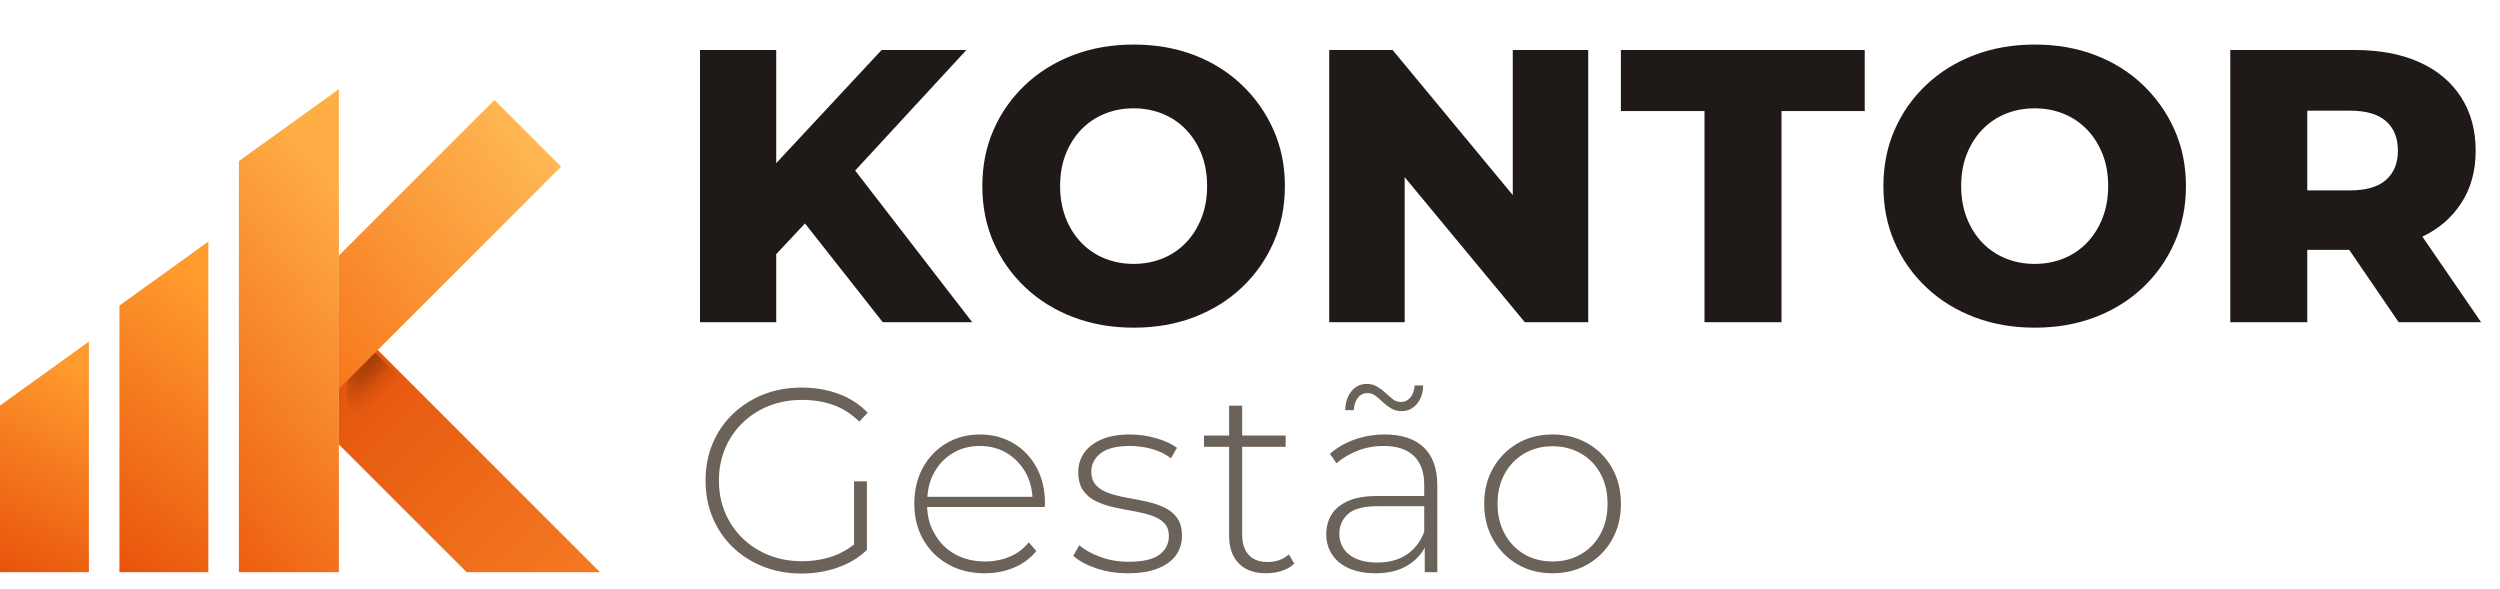
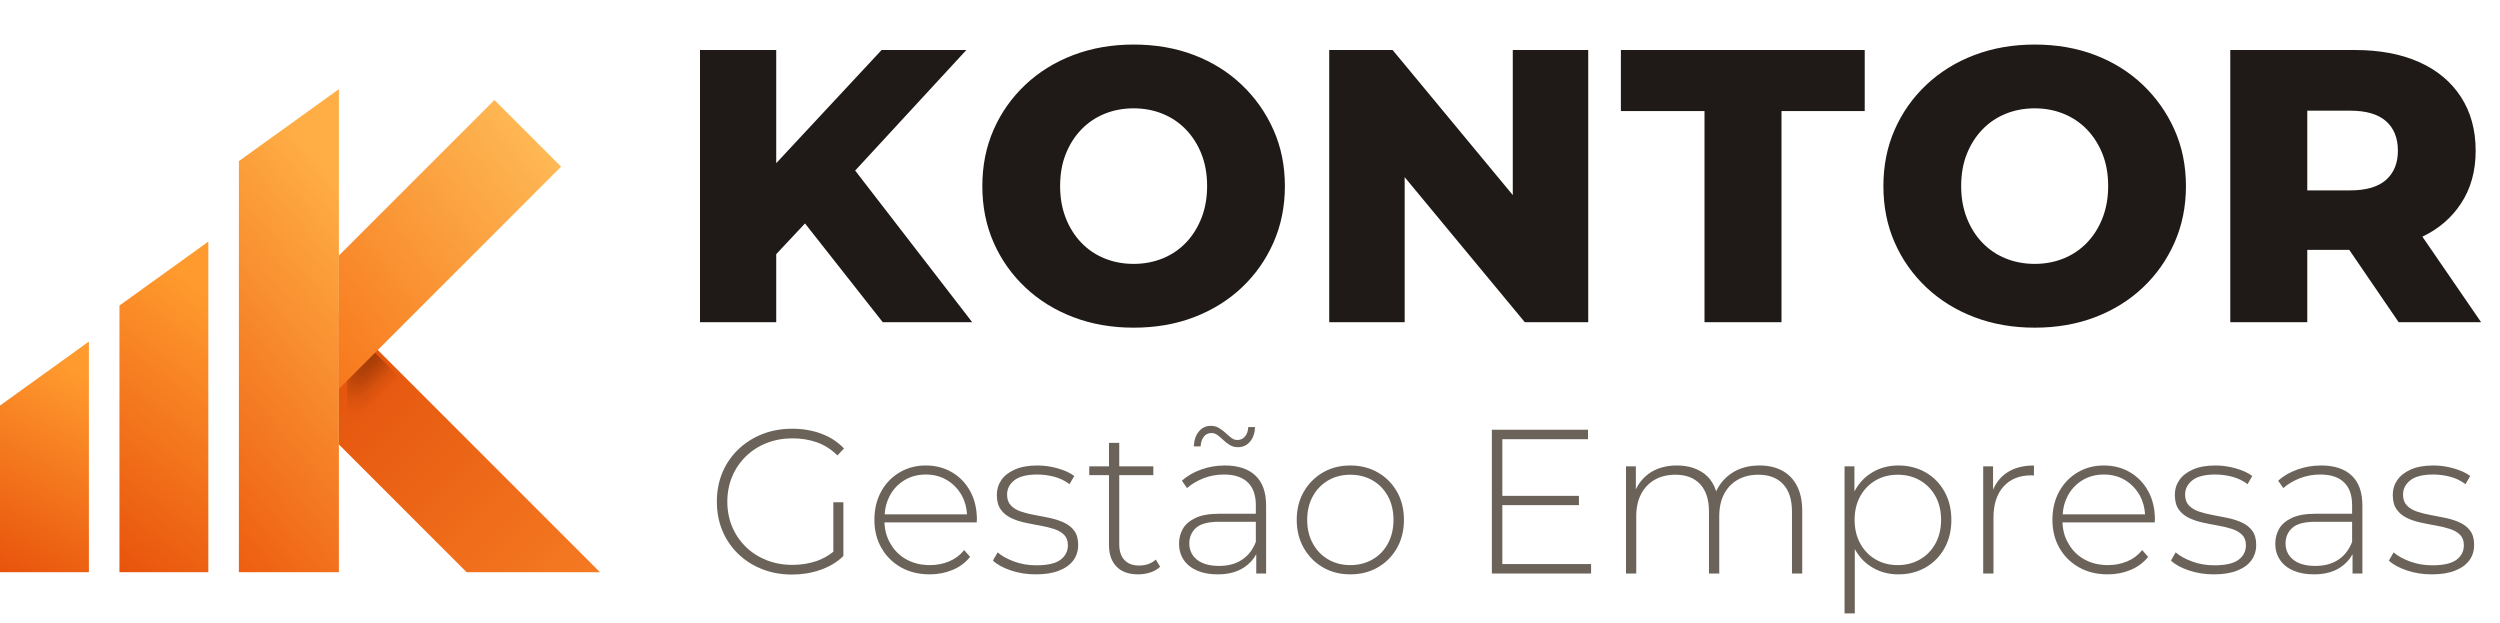
- <svg xmlns="http://www.w3.org/2000/svg" viewBox="0 -6 900 212" role="img" aria-label="Kontor Gestão Contabilidade">
+ <svg xmlns="http://www.w3.org/2000/svg" viewBox="0 -6 900 224" role="img" aria-label="Kontor Gestão Empresas">
  <defs>
    <linearGradient id="kt-a" x1="0" y1="1" x2="0.2" y2="0">
      <stop offset="0" stop-color="#E8530C" />
      <stop offset="1" stop-color="#FF9A2E" />
    </linearGradient>
    <linearGradient id="kt-b" x1="0" y1="1" x2="0.25" y2="0">
      <stop offset="0" stop-color="#EE5E10" />
      <stop offset="1" stop-color="#FFAE45" />
    </linearGradient>
    <linearGradient id="kt-braco" x1="0" y1="1" x2="1" y2="0">
      <stop offset="0" stop-color="#F7781C" />
      <stop offset="1" stop-color="#FFC15C" />
    </linearGradient>
    <linearGradient id="kt-perna" x1="0" y1="0" x2="1" y2="1">
      <stop offset="0" stop-color="#E2500B" />
      <stop offset="1" stop-color="#F57A22" />
    </linearGradient>
    <filter id="kt-desfoque" x="-20%" y="-20%" width="140%" height="140%">
      <feGaussianBlur stdDeviation="4" />
    </filter>
  </defs>
  <g>
    <path fill="url(#kt-a)" d="M0,200 L0,140 L32,116.96 L32,200 Z" />
    <path fill="url(#kt-a)" d="M43,200 L43,104 L75,80.96 L75,200 Z" />
    <path fill="url(#kt-b)" d="M86,200 L86,52 L122,26.08 L122,200 Z" />
    <path fill="url(#kt-perna)" d="M122,106 L216,200 L168,200 L122,154 Z" />
    <clipPath id="kt-clip-perna">
      <path d="M122,106 L216,200 L168,200 L122,154 Z" />
    </clipPath>
    <path clip-path="url(#kt-clip-perna)" filter="url(#kt-desfoque)" fill="#6B2203" opacity=".55" transform="translate(3 5)" d="M122,86 L178,30 L202,54 L122,134 Z" />
    <path fill="url(#kt-braco)" d="M122,86 L178,30 L202,54 L122,134 Z" />
  </g>
  <path fill="#1F1A17" d="M279.44 110L252 110L252 12.00L279.44 12.00L279.44 52.74L317.38 12.00L347.90 12.00L307.86 55.40L350 110L317.80 110L289.80 74.44L279.44 85.50L279.44 110ZM408.10 111.96L408.10 111.96Q396.34 111.96 386.40 108.18Q376.46 104.40 369.11 97.47Q361.76 90.54 357.70 81.30Q353.64 72.06 353.64 61.00L353.64 61.00Q353.64 49.94 357.70 40.70Q361.76 31.46 369.11 24.53Q376.46 17.60 386.40 13.82Q396.34 10.04 408.10 10.04L408.10 10.04Q420 10.04 429.87 13.82Q439.74 17.60 447.02 24.53Q454.30 31.46 458.43 40.70Q462.56 49.94 462.56 61.00L462.56 61.00Q462.56 72.06 458.43 81.37Q454.30 90.68 447.02 97.54Q439.74 104.40 429.87 108.18Q420 111.96 408.10 111.96ZM408.10 89L408.10 89Q413.70 89 418.53 87.04Q423.36 85.08 426.93 81.37Q430.50 77.66 432.53 72.48Q434.56 67.30 434.56 61.00L434.56 61.00Q434.56 54.56 432.53 49.45Q430.50 44.34 426.93 40.63Q423.36 36.92 418.53 34.96Q413.70 33.00 408.10 33.00L408.10 33.00Q402.50 33.00 397.67 34.96Q392.84 36.92 389.27 40.63Q385.70 44.34 383.67 49.45Q381.64 54.56 381.64 61.00L381.64 61.00Q381.64 67.30 383.67 72.48Q385.70 77.66 389.27 81.37Q392.84 85.08 397.67 87.04Q402.50 89 408.10 89ZM505.68 110L478.52 110L478.52 12.00L501.34 12.00L544.60 64.22L544.60 12.00L571.76 12.00L571.76 110L548.94 110L505.68 57.78L505.68 110ZM641.34 110L613.62 110L613.62 33.98L583.52 33.98L583.52 12.00L671.30 12.00L671.30 33.98L641.34 33.98L641.34 110ZM732.48 111.96L732.48 111.96Q720.72 111.96 710.78 108.18Q700.84 104.40 693.49 97.47Q686.14 90.54 682.08 81.30Q678.02 72.06 678.02 61.00L678.02 61.00Q678.02 49.94 682.08 40.70Q686.14 31.46 693.49 24.53Q700.84 17.60 710.78 13.82Q720.72 10.04 732.48 10.04L732.48 10.04Q744.38 10.04 754.25 13.82Q764.12 17.60 771.40 24.53Q778.68 31.46 782.81 40.70Q786.94 49.94 786.94 61.00L786.94 61.00Q786.94 72.06 782.81 81.37Q778.68 90.68 771.40 97.54Q764.12 104.40 754.25 108.18Q744.38 111.96 732.48 111.96ZM732.48 89L732.48 89Q738.08 89 742.91 87.04Q747.74 85.08 751.31 81.37Q754.88 77.66 756.91 72.48Q758.94 67.30 758.94 61.00L758.94 61.00Q758.94 54.56 756.91 49.45Q754.88 44.34 751.31 40.63Q747.74 36.92 742.91 34.96Q738.08 33.00 732.48 33.00L732.48 33.00Q726.88 33.00 722.05 34.96Q717.22 36.92 713.65 40.63Q710.08 44.34 708.05 49.45Q706.02 54.56 706.02 61.00L706.02 61.00Q706.02 67.30 708.05 72.48Q710.08 77.66 713.65 81.37Q717.22 85.08 722.05 87.04Q726.88 89 732.48 89ZM830.62 110L802.90 110L802.90 12.00L847.70 12.00Q861.14 12.00 870.87 16.34Q880.60 20.68 885.92 28.87Q891.24 37.06 891.24 48.26L891.24 48.26Q891.24 59.32 885.92 67.30L885.92 67.30Q880.88 75 872.06 79.20L872.06 79.20L893.20 110L863.52 110L845.74 83.96L830.62 83.96L830.62 110ZM830.62 33.84L830.62 62.54L846.02 62.54Q854.70 62.54 858.97 58.76Q863.24 54.98 863.24 48.26L863.24 48.26Q863.24 41.40 858.97 37.62Q854.70 33.84 846.02 33.84L846.02 33.84L830.62 33.84Z" />
-   <path fill="#6B6359" d="M288.51 200.47L288.51 200.47Q281.06 200.47 274.74 197.97Q268.43 195.47 263.76 190.95Q259.09 186.42 256.55 180.34Q254 174.26 254 167Q254 159.74 256.55 153.66Q259.09 147.58 263.81 143.05Q268.52 138.53 274.79 136.03Q281.06 133.53 288.60 133.53L288.60 133.53Q295.77 133.53 301.90 135.79Q308.03 138.05 312.36 142.58L312.36 142.58L309.35 145.79Q305.01 141.54 299.87 139.75Q294.73 137.96 288.70 137.96L288.70 137.96Q282.29 137.96 276.82 140.13Q271.35 142.30 267.29 146.26Q263.24 150.22 261.02 155.50Q258.81 160.78 258.81 167Q258.81 173.22 261.02 178.50Q263.24 183.78 267.29 187.74Q271.35 191.70 276.82 193.87Q282.29 196.04 288.70 196.04L288.70 196.04Q294.54 196.04 299.82 194.25L299.82 194.25Q303.88 192.83 307.46 190.01L307.46 190.01L307.46 167.28L312.08 167.28L312.08 191.99Q307.65 196.23 301.47 198.35Q295.30 200.47 288.51 200.47ZM354.51 200.38L354.51 200.38Q347.06 200.38 341.36 197.17Q335.65 193.97 332.40 188.31Q329.15 182.65 329.15 175.39L329.15 175.39Q329.15 168.04 332.21 162.43Q335.27 156.82 340.65 153.61Q346.02 150.41 352.72 150.41Q359.41 150.41 364.74 153.52Q370.07 156.63 373.13 162.24Q376.19 167.85 376.19 175.20L376.19 175.20Q376.19 175.49 376.15 175.82Q376.10 176.15 376.10 176.52L376.10 176.52L333.77 176.52Q333.95 181.99 336.50 186.23L336.50 186.23Q339.14 190.95 343.85 193.54Q348.57 196.13 354.60 196.13L354.60 196.13Q359.32 196.13 363.42 194.44Q367.52 192.74 370.35 189.25L370.35 189.25L373.08 192.36Q369.88 196.32 365.02 198.35Q360.17 200.38 354.51 200.38ZM333.86 172.85L333.86 172.85L371.67 172.85Q371.39 168.13 369.31 164.27L369.31 164.27Q366.77 159.74 362.52 157.15Q358.28 154.55 352.72 154.55L352.72 154.55Q347.25 154.55 342.96 157.15Q338.67 159.74 336.22 164.27L336.22 164.27Q334.14 168.13 333.86 172.85ZM406.08 200.38L406.08 200.38Q399.95 200.38 394.63 198.59Q389.30 196.79 386.38 194.06L386.38 194.06L388.55 190.29Q391.37 192.74 396.09 194.48Q400.80 196.23 406.27 196.23L406.27 196.23Q414.00 196.23 417.40 193.68Q420.79 191.14 420.79 186.99L420.79 186.99Q420.79 183.97 419.05 182.23Q417.30 180.48 414.38 179.54Q411.46 178.60 407.97 177.98Q404.48 177.37 400.99 176.62Q397.50 175.86 394.58 174.45Q391.66 173.03 389.91 170.54Q388.17 168.04 388.17 163.89L388.17 163.89Q388.17 160.12 390.24 157.10Q392.32 154.08 396.47 152.24Q400.61 150.41 406.84 150.41L406.84 150.41Q411.46 150.41 416.12 151.73Q420.79 153.05 423.71 155.21L423.71 155.21L421.55 158.99Q418.43 156.63 414.57 155.59Q410.70 154.55 406.74 154.55L406.74 154.55Q399.58 154.55 396.23 157.19Q392.88 159.83 392.88 163.79L392.88 163.79Q392.88 166.91 394.63 168.74Q396.37 170.58 399.29 171.57Q402.22 172.56 405.71 173.18Q409.19 173.79 412.68 174.54Q416.17 175.30 419.09 176.66Q422.02 178.03 423.76 180.44Q425.51 182.84 425.51 186.89L425.51 186.89Q425.51 190.95 423.29 193.97Q421.07 196.98 416.74 198.68Q412.40 200.38 406.08 200.38ZM455.87 200.38L455.87 200.38Q449.36 200.38 445.92 196.79Q442.48 193.21 442.48 186.99L442.48 186.99L442.48 154.84L433.43 154.84L433.43 150.78L442.48 150.78L442.48 140.03L447.19 140.03L447.19 150.78L462.84 150.78L462.84 154.84L447.19 154.84L447.19 186.52Q447.19 191.23 449.55 193.78Q451.91 196.32 456.34 196.32L456.34 196.32Q460.96 196.32 463.97 193.59L463.97 193.59L465.95 196.89Q464.07 198.68 461.38 199.53Q458.69 200.38 455.87 200.38ZM517.43 200L512.91 200L512.91 191.14Q510.93 194.81 507.35 197.17L507.35 197.17Q502.54 200.38 495.18 200.38L495.18 200.38Q489.71 200.38 485.71 198.63Q481.70 196.89 479.58 193.68Q477.46 190.48 477.46 186.33L477.46 186.33Q477.46 182.56 479.20 179.49Q480.95 176.43 485 174.50Q489.05 172.56 495.84 172.56L495.84 172.56L512.72 172.56L512.72 168.60Q512.72 161.72 509.00 158.14Q505.27 154.55 498.11 154.55L498.11 154.55Q493.01 154.55 488.63 156.30Q484.25 158.04 481.13 160.78L481.13 160.78L478.78 157.38Q482.45 154.08 487.64 152.24Q492.83 150.41 498.48 150.41L498.48 150.41Q507.63 150.41 512.53 155.03Q517.43 159.65 517.43 168.79L517.43 168.79L517.43 200ZM512.72 185.48L512.72 176.24L495.94 176.24Q488.30 176.24 485.24 179.07Q482.17 181.90 482.17 186.14L482.17 186.14Q482.17 190.85 485.75 193.68Q489.34 196.51 495.84 196.51L495.84 196.51Q502.07 196.51 506.36 193.68Q510.65 190.85 512.72 185.48L512.72 185.48ZM504.52 142.01L504.52 142.01Q502.44 142.01 500.79 141.02Q499.14 140.03 497.82 138.76Q496.50 137.49 495.18 136.50Q493.86 135.51 492.35 135.51L492.35 135.51Q490.19 135.51 488.87 137.16Q487.55 138.81 487.36 141.64L487.36 141.64L484.25 141.64Q484.43 137.39 486.56 134.80Q488.68 132.21 492.07 132.21L492.07 132.21Q494.15 132.21 495.80 133.20Q497.45 134.19 498.81 135.46Q500.18 136.73 501.45 137.72Q502.73 138.71 504.23 138.71L504.23 138.71Q506.40 138.71 507.77 137.06Q509.14 135.41 509.23 132.77L509.23 132.77L512.34 132.77Q512.25 136.83 510.08 139.42Q507.91 142.01 504.52 142.01ZM558.92 200.38L558.92 200.38Q551.85 200.38 546.33 197.17Q540.82 193.97 537.56 188.31Q534.31 182.65 534.31 175.39L534.31 175.39Q534.31 168.04 537.56 162.43Q540.82 156.82 546.33 153.61Q551.85 150.41 558.92 150.41L558.92 150.41Q565.99 150.41 571.55 153.61Q577.12 156.82 580.32 162.43Q583.53 168.04 583.53 175.39L583.53 175.39Q583.53 182.65 580.32 188.31Q577.12 193.97 571.55 197.17Q565.99 200.38 558.92 200.38ZM558.92 196.13L558.92 196.13Q564.58 196.13 569.10 193.54Q573.63 190.95 576.17 186.23Q578.72 181.52 578.72 175.39L578.72 175.39Q578.72 169.17 576.17 164.50Q573.63 159.83 569.10 157.24Q564.58 154.65 558.92 154.65L558.92 154.65Q553.26 154.65 548.78 157.24Q544.31 159.83 541.71 164.50Q539.12 169.17 539.12 175.39L539.12 175.39Q539.12 181.52 541.71 186.23Q544.31 190.95 548.78 193.54Q553.26 196.13 558.92 196.13Z" />
+   <path fill="#6B6359" d="M285.13 200.84Q279.29 200.84 274.34 198.88Q269.38 196.92 265.72 193.37Q262.06 189.82 260.06 185.05Q258.07 180.28 258.07 174.59Q258.07 168.89 260.06 164.12Q262.06 159.36 265.76 155.81Q269.45 152.26 274.37 150.3Q279.29 148.34 285.21 148.34Q290.83 148.34 295.63 150.11Q300.44 151.89 303.84 155.44L301.47 157.95Q298.07 154.62 294.04 153.22Q290.01 151.81 285.28 151.81Q280.25 151.81 275.96 153.51Q271.67 155.21 268.49 158.32Q265.31 161.43 263.58 165.57Q261.84 169.71 261.84 174.59Q261.84 179.47 263.58 183.61Q265.31 187.75 268.49 190.86Q271.67 193.96 275.96 195.66Q280.25 197.36 285.28 197.36Q289.86 197.36 294.01 195.96Q297.19 194.85 300 192.63V174.81H303.62V194.18Q300.14 197.51 295.3 199.18Q290.46 200.84 285.13 200.84ZM334.68 200.77Q328.83 200.77 324.36 198.25Q319.89 195.74 317.34 191.3Q314.78 186.86 314.78 181.17Q314.78 175.4 317.19 171Q319.59 166.6 323.81 164.09Q328.02 161.57 333.27 161.57Q338.52 161.57 342.7 164.01Q346.88 166.45 349.28 170.85Q351.68 175.25 351.68 181.02Q351.68 181.24 351.65 181.5Q351.61 181.76 351.61 182.06H318.41Q318.56 186.35 320.55 189.67Q322.62 193.37 326.32 195.4Q330.02 197.44 334.75 197.44Q338.45 197.44 341.66 196.11Q344.88 194.78 347.1 192.04L349.24 194.48Q346.73 197.59 342.92 199.18Q339.11 200.77 334.68 200.77ZM318.48 179.17H348.13Q347.91 175.48 346.29 172.44Q344.29 168.89 340.96 166.86Q337.63 164.83 333.27 164.83Q328.98 164.83 325.62 166.86Q322.25 168.89 320.33 172.44Q318.7 175.48 318.48 179.17ZM372.91 200.77Q368.1 200.77 363.92 199.36Q359.74 197.96 357.45 195.81L359.15 192.85Q361.37 194.78 365.07 196.14Q368.77 197.51 373.06 197.51Q379.12 197.51 381.78 195.52Q384.44 193.52 384.44 190.27Q384.44 187.9 383.07 186.53Q381.71 185.16 379.41 184.42Q377.12 183.68 374.39 183.2Q371.65 182.72 368.91 182.13Q366.18 181.54 363.89 180.43Q361.59 179.32 360.23 177.36Q358.86 175.4 358.86 172.15Q358.86 169.19 360.48 166.82Q362.11 164.46 365.36 163.02Q368.62 161.57 373.5 161.57Q377.12 161.57 380.78 162.61Q384.44 163.64 386.74 165.35L385.03 168.3Q382.59 166.45 379.56 165.64Q376.53 164.83 373.42 164.83Q367.8 164.83 365.18 166.9Q362.55 168.97 362.55 172.07Q362.55 174.51 363.92 175.96Q365.29 177.4 367.58 178.17Q369.88 178.95 372.61 179.43Q375.35 179.91 378.08 180.5Q380.82 181.1 383.11 182.17Q385.4 183.24 386.77 185.13Q388.14 187.01 388.14 190.19Q388.14 193.37 386.4 195.74Q384.66 198.1 381.26 199.43Q377.86 200.77 372.91 200.77ZM409.73 200.77Q404.63 200.77 401.93 197.96Q399.23 195.15 399.23 190.27V165.05H392.13V161.87H399.23V153.44H402.93V161.87H415.2V165.05H402.93V189.9Q402.93 193.59 404.78 195.59Q406.63 197.59 410.1 197.59Q413.73 197.59 416.09 195.44L417.65 198.03Q416.17 199.43 414.06 200.1Q411.95 200.77 409.73 200.77ZM452.25 200.47V193.52Q450.7 196.4 447.89 198.25Q444.12 200.77 438.35 200.77Q434.06 200.77 430.92 199.4Q427.78 198.03 426.11 195.52Q424.45 193 424.45 189.75Q424.45 186.79 425.82 184.39Q427.18 181.98 430.36 180.47Q433.54 178.95 438.87 178.95H452.1V175.85Q452.1 170.45 449.18 167.64Q446.26 164.83 440.64 164.83Q436.65 164.83 433.21 166.2Q429.77 167.56 427.33 169.71L425.48 167.05Q428.37 164.46 432.43 163.02Q436.5 161.57 440.94 161.57Q448.11 161.57 451.96 165.2Q455.8 168.82 455.8 175.99V200.47ZM452.1 181.84H438.94Q432.95 181.84 430.55 184.05Q428.15 186.27 428.15 189.6Q428.15 193.3 430.96 195.52Q433.77 197.73 438.87 197.73Q443.75 197.73 447.11 195.52Q450.48 193.3 452.1 189.08ZM445.67 154.99Q444.04 154.99 442.75 154.22Q441.46 153.44 440.42 152.44Q439.39 151.44 438.35 150.67Q437.32 149.89 436.13 149.89Q434.43 149.89 433.4 151.18Q432.36 152.48 432.21 154.7H429.77Q429.92 151.37 431.58 149.34Q433.25 147.3 435.91 147.3Q437.54 147.3 438.83 148.08Q440.13 148.85 441.2 149.85Q442.27 150.85 443.27 151.63Q444.27 152.4 445.45 152.4Q447.15 152.4 448.22 151.11Q449.29 149.82 449.37 147.75H451.81Q451.73 150.93 450.03 152.96Q448.33 154.99 445.67 154.99ZM486.12 200.77Q480.57 200.77 476.25 198.25Q471.92 195.74 469.37 191.3Q466.82 186.86 466.82 181.17Q466.82 175.4 469.37 171Q471.92 166.6 476.25 164.09Q480.57 161.57 486.12 161.57Q491.67 161.57 496.03 164.09Q500.39 166.6 502.91 171Q505.42 175.4 505.42 181.17Q505.42 186.86 502.91 191.3Q500.39 195.74 496.03 198.25Q491.67 200.77 486.12 200.77ZM486.12 197.44Q490.56 197.44 494.11 195.4Q497.66 193.37 499.65 189.67Q501.65 185.98 501.65 181.17Q501.65 176.29 499.65 172.63Q497.66 168.97 494.11 166.93Q490.56 164.9 486.12 164.9Q481.68 164.9 478.17 166.93Q474.66 168.97 472.63 172.63Q470.59 176.29 470.59 181.17Q470.59 185.98 472.63 189.67Q474.66 193.37 478.17 195.4Q481.68 197.44 486.12 197.44ZM537.07 200.47V148.71H571.68V152.11H540.84V172.52H568.42V175.85H540.84V197.07H572.79V200.47ZM585.36 200.47V161.87H588.91V170.15Q590.68 166.45 594.08 164.16Q598.08 161.57 603.7 161.57Q609.46 161.57 613.46 164.46Q616.56 166.82 617.82 170.89Q619.52 167.12 623 164.61Q627.29 161.57 633.42 161.57Q638.08 161.57 641.52 163.39Q644.96 165.2 646.88 168.86Q648.8 172.52 648.8 177.92V200.47H645.11V178.21Q645.11 171.7 641.93 168.3Q638.75 164.9 633.05 164.9Q628.69 164.9 625.51 166.75Q622.33 168.6 620.63 171.93Q618.93 175.25 618.93 179.91V200.47H615.23V178.21Q615.23 171.7 612.05 168.3Q608.87 164.9 603.18 164.9Q598.82 164.9 595.64 166.75Q592.46 168.6 590.76 171.93Q589.05 175.25 589.05 179.91V200.47ZM683.41 200.77Q678.31 200.77 674.24 198.4Q670.1 196.03 667.73 191.67V214.82H664.04V161.87H667.59V170.89Q667.66 170.82 667.73 170.67Q670.1 166.31 674.21 163.94Q678.31 161.57 683.41 161.57Q688.88 161.57 693.21 164.05Q697.54 166.53 700.01 170.97Q702.49 175.4 702.49 181.17Q702.49 186.94 700.01 191.37Q697.54 195.81 693.21 198.29Q688.88 200.77 683.41 200.77ZM683.19 197.44Q687.63 197.44 691.18 195.4Q694.73 193.37 696.76 189.67Q698.79 185.98 698.79 181.17Q698.79 176.29 696.76 172.63Q694.73 168.97 691.18 166.93Q687.63 164.9 683.19 164.9Q678.75 164.9 675.24 166.93Q671.73 168.97 669.69 172.63Q667.66 176.29 667.66 181.17Q667.66 185.98 669.69 189.67Q671.73 193.37 675.24 195.4Q678.75 197.44 683.19 197.44ZM713.95 200.47V161.87H717.5V170.3Q719.2 166.31 722.6 164.09Q726.45 161.57 732.22 161.57V165.2Q732 165.2 731.77 165.16Q731.55 165.12 731.33 165.12Q724.9 165.12 721.27 169.15Q717.65 173.18 717.65 180.36V200.47ZM758.76 200.77Q752.92 200.77 748.45 198.25Q743.97 195.74 741.42 191.3Q738.87 186.86 738.87 181.17Q738.87 175.4 741.28 171Q743.68 166.6 747.89 164.09Q752.11 161.57 757.36 161.57Q762.61 161.57 766.79 164.01Q770.97 166.45 773.37 170.85Q775.77 175.25 775.77 181.02Q775.77 181.24 775.73 181.5Q775.7 181.76 775.7 182.06H742.5Q742.64 186.35 744.64 189.67Q746.71 193.37 750.41 195.4Q754.11 197.44 758.84 197.44Q762.54 197.44 765.75 196.11Q768.97 194.78 771.19 192.04L773.33 194.48Q770.82 197.59 767.01 199.18Q763.2 200.77 758.76 200.77ZM742.57 179.17H772.22Q772 175.48 770.37 172.44Q768.38 168.89 765.05 166.86Q761.72 164.83 757.36 164.83Q753.07 164.83 749.71 166.86Q746.34 168.89 744.42 172.44Q742.79 175.48 742.57 179.17ZM796.99 200.77Q792.19 200.77 788.01 199.36Q783.83 197.96 781.54 195.81L783.24 192.85Q785.46 194.78 789.16 196.14Q792.85 197.51 797.14 197.51Q803.21 197.51 805.87 195.52Q808.53 193.52 808.53 190.27Q808.53 187.9 807.16 186.53Q805.79 185.16 803.5 184.42Q801.21 183.68 798.47 183.2Q795.74 182.72 793 182.13Q790.27 181.54 787.97 180.43Q785.68 179.32 784.31 177.36Q782.94 175.4 782.94 172.15Q782.94 169.19 784.57 166.82Q786.2 164.46 789.45 163.02Q792.71 161.57 797.59 161.57Q801.21 161.57 804.87 162.61Q808.53 163.64 810.82 165.35L809.12 168.3Q806.68 166.45 803.65 165.64Q800.62 164.83 797.51 164.83Q791.89 164.83 789.27 166.9Q786.64 168.97 786.64 172.07Q786.64 174.51 788.01 175.96Q789.38 177.4 791.67 178.17Q793.96 178.95 796.7 179.43Q799.43 179.91 802.17 180.5Q804.91 181.1 807.2 182.17Q809.49 183.24 810.86 185.13Q812.23 187.01 812.23 190.19Q812.23 193.37 810.49 195.74Q808.75 198.1 805.35 199.43Q801.95 200.77 796.99 200.77ZM846.91 200.47V193.52Q845.36 196.4 842.55 198.25Q838.77 200.77 833.01 200.77Q828.72 200.77 825.58 199.4Q822.43 198.03 820.77 195.52Q819.1 193 819.1 189.75Q819.1 186.79 820.47 184.39Q821.84 181.98 825.02 180.47Q828.2 178.95 833.52 178.95H846.76V175.85Q846.76 170.45 843.84 167.64Q840.92 164.83 835.3 164.83Q831.31 164.83 827.87 166.2Q824.43 167.56 821.99 169.71L820.14 167.05Q823.02 164.46 827.09 163.02Q831.16 161.57 835.6 161.57Q842.77 161.57 846.61 165.2Q850.46 168.82 850.46 175.99V200.47ZM846.76 181.84H833.6Q827.61 181.84 825.21 184.05Q822.8 186.27 822.8 189.6Q822.8 193.3 825.61 195.52Q828.42 197.73 833.52 197.73Q838.41 197.73 841.77 195.52Q845.13 193.3 846.76 189.08ZM875.45 200.77Q870.65 200.77 866.47 199.36Q862.29 197.96 860 195.81L861.7 192.85Q863.92 194.78 867.61 196.14Q871.31 197.51 875.6 197.51Q881.66 197.51 884.33 195.52Q886.99 193.52 886.99 190.27Q886.99 187.9 885.62 186.53Q884.25 185.16 881.96 184.42Q879.67 183.68 876.93 183.2Q874.2 182.72 871.46 182.13Q868.72 181.54 866.43 180.43Q864.14 179.32 862.77 177.36Q861.4 175.4 861.4 172.15Q861.4 169.19 863.03 166.82Q864.66 164.46 867.91 163.02Q871.16 161.57 876.04 161.57Q879.67 161.57 883.33 162.61Q886.99 163.64 889.28 165.35L887.58 168.3Q885.14 166.45 882.11 165.64Q879.08 164.83 875.97 164.83Q870.35 164.83 867.73 166.9Q865.1 168.97 865.1 172.07Q865.1 174.51 866.47 175.96Q867.84 177.4 870.13 178.17Q872.42 178.95 875.16 179.43Q877.89 179.91 880.63 180.5Q883.37 181.1 885.66 182.17Q887.95 183.24 889.32 185.13Q890.69 187.01 890.69 190.19Q890.69 193.37 888.95 195.74Q887.21 198.1 883.81 199.43Q880.41 200.77 875.45 200.77Z" />
</svg>
